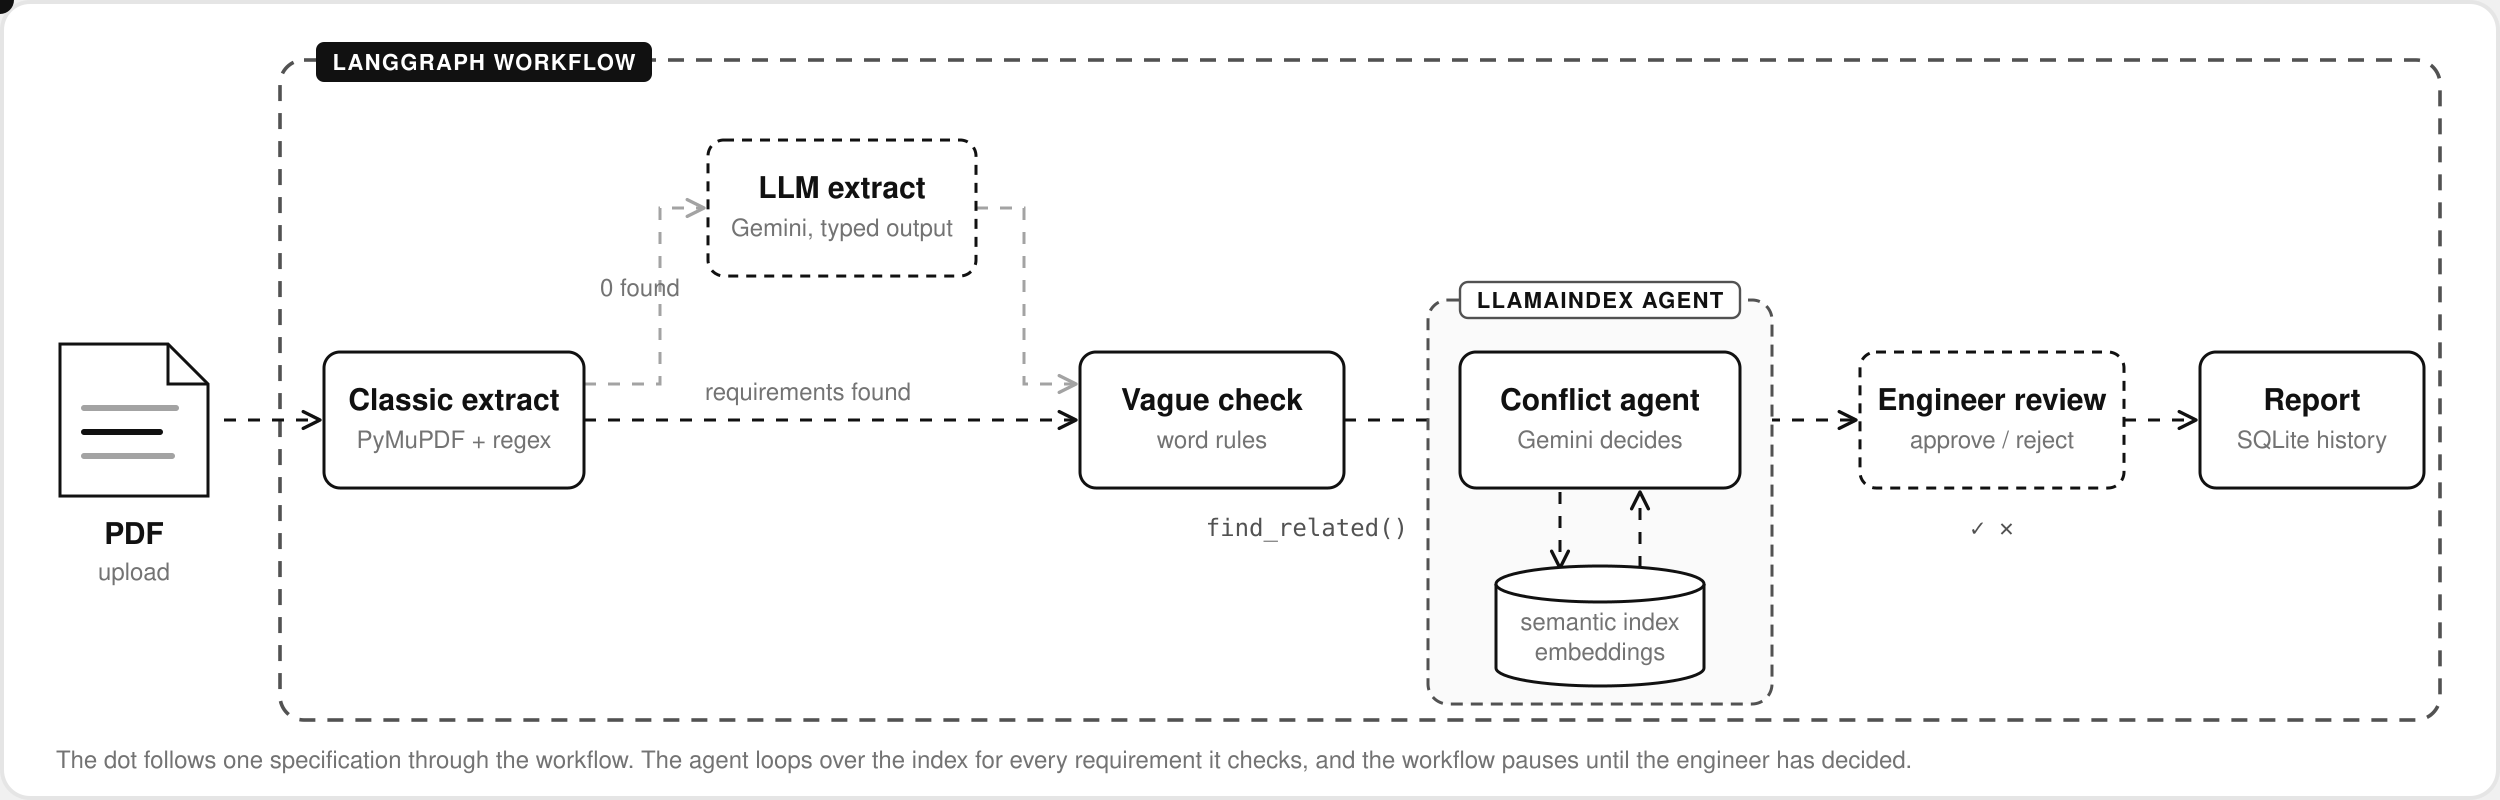
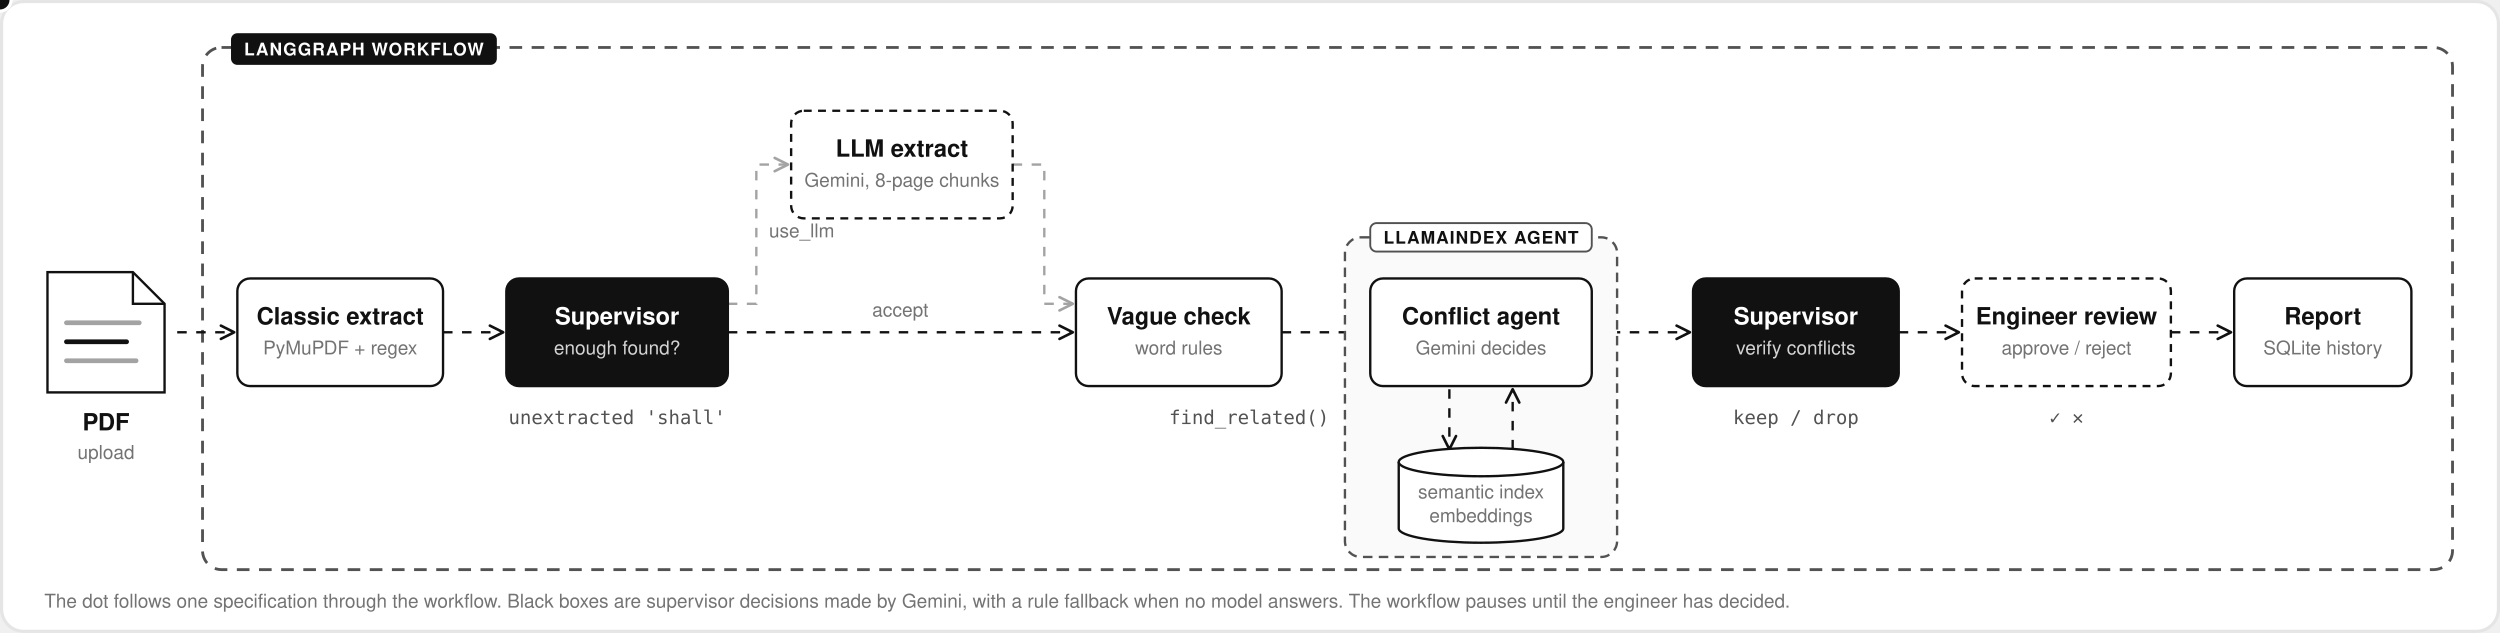
- <svg xmlns="http://www.w3.org/2000/svg" width="1250" height="400" viewBox="0 0 1250 400" role="img" aria-label="ReqLens workflow: a PDF is read, requirements are extracted, checked for vague wording and conflicts by a LlamaIndex agent, reviewed by an engineer and stored">
+ <svg xmlns="http://www.w3.org/2000/svg" width="1580" height="400" viewBox="0 0 1580 400" role="img" aria-label="ReqLens workflow: a PDF is read by the classic extractor, a supervisor decides whether the LLM must extract instead, requirements are checked for vague wording and conflicts by a LlamaIndex agent, a supervisor verifies each conflict, an engineer reviews and the result is stored">
  <style>
    .t { font: 600 15px Helvetica, Arial, sans-serif; fill: #111111; }
    .s { font: 12px Helvetica, Arial, sans-serif; fill: #737373; }
    .l { font: 600 11px Helvetica, Arial, sans-serif; fill: #737373; letter-spacing: 0.06em; }
    .m { font: 12px Menlo, Consolas, monospace; fill: #525252; }
    .box { fill: #FFFFFF; stroke: #111111; stroke-width: 1.5; }
+     .sup { fill: #111111; stroke: #111111; stroke-width: 1.5; }
+     .ti { font: 600 15px Helvetica, Arial, sans-serif; fill: #FFFFFF; }
+     .si { font: 12px Helvetica, Arial, sans-serif; fill: #D4D4D4; }
    .edge { fill: none; stroke: #111111; stroke-width: 1.5; }
    .flow { stroke-dasharray: 6 6; animation: dash 0.9s linear infinite; }
    .soft { stroke: #A3A3A3; }
    @keyframes dash { to { stroke-dashoffset: -12; } }
  </style>
  <defs>
    <marker id="arrow" viewBox="0 0 10 10" refX="9" refY="5" markerWidth="7" markerHeight="7" orient="auto-start-reverse">
      <path d="M1 1 L9 5 L1 9" fill="none" stroke="#111111" stroke-width="1.6" stroke-linecap="round" stroke-linejoin="round" />
    </marker>
    <marker id="arrow-soft" viewBox="0 0 10 10" refX="9" refY="5" markerWidth="7" markerHeight="7" orient="auto-start-reverse">
      <path d="M1 1 L9 5 L1 9" fill="none" stroke="#A3A3A3" stroke-width="1.6" stroke-linecap="round" stroke-linejoin="round" />
    </marker>
  </defs>
-   <rect x="1" y="1" width="1248" height="398" rx="14" fill="#FFFFFF" stroke="#E5E5E5" stroke-width="2" />
-   <rect x="140" y="30" width="1080" height="330" rx="12" fill="none" stroke="#525252" stroke-width="1.8" stroke-dasharray="8 6" />
-   <rect x="158" y="21" width="168" height="20" rx="4" fill="#111111" />
-   <text x="242" y="35" class="l" text-anchor="middle" fill="#FFFFFF" style="fill:#FFFFFF">LANGGRAPH WORKFLOW</text>
-   <line x1="112" y1="210" x2="160" y2="210" class="edge flow" marker-end="url(#arrow)" />
-   <line x1="292" y1="210" x2="538" y2="210" class="edge flow" marker-end="url(#arrow)" />
-   <text x="404" y="200" class="s" text-anchor="middle">requirements found</text>
-   <path d="M292 192 L330 192 L330 104 L352 104" class="edge soft flow" marker-end="url(#arrow-soft)" />
-   <text x="300" y="148" class="s">0 found</text>
-   <path d="M488 104 L512 104 L512 192 L538 192" class="edge soft flow" marker-end="url(#arrow-soft)" />
-   <line x1="672" y1="210" x2="728" y2="210" class="edge flow" marker-end="url(#arrow)" />
-   <line x1="872" y1="210" x2="928" y2="210" class="edge flow" marker-end="url(#arrow)" />
-   <line x1="1062" y1="210" x2="1098" y2="210" class="edge flow" marker-end="url(#arrow)" />
+   <rect x="1" y="1" width="1578" height="398" rx="14" fill="#FFFFFF" stroke="#E5E5E5" stroke-width="2" />
+   <rect x="128" y="30" width="1422" height="330" rx="12" fill="none" stroke="#525252" stroke-width="1.8" stroke-dasharray="8 6" />
+   <rect x="146" y="21" width="168" height="20" rx="4" fill="#111111" />
+   <text x="230" y="35" class="l" text-anchor="middle" style="fill:#FFFFFF">LANGGRAPH WORKFLOW</text>
+   <line x1="112" y1="210" x2="148" y2="210" class="edge flow" marker-end="url(#arrow)" />
+   <line x1="280" y1="210" x2="318" y2="210" class="edge flow" marker-end="url(#arrow)" />
+   <line x1="460" y1="210" x2="678" y2="210" class="edge flow" marker-end="url(#arrow)" />
+   <text x="569" y="200" class="s" text-anchor="middle">accept</text>
+   <path d="M460 192 L478 192 L478 104 L498 104" class="edge soft flow" marker-end="url(#arrow-soft)" />
+   <text x="486" y="150" class="s">use_llm</text>
+   <path d="M640 104 L660 104 L660 192 L678 192" class="edge soft flow" marker-end="url(#arrow-soft)" />
+   <line x1="810" y1="210" x2="864" y2="210" class="edge flow" marker-end="url(#arrow)" />
+   <line x1="1006" y1="210" x2="1068" y2="210" class="edge flow" marker-end="url(#arrow)" />
+   <line x1="1200" y1="210" x2="1238" y2="210" class="edge flow" marker-end="url(#arrow)" />
+   <line x1="1372" y1="210" x2="1410" y2="210" class="edge flow" marker-end="url(#arrow)" />
  <g>
    <path d="M30 172 L84 172 L104 192 L104 248 L30 248 Z" class="box" />
    <path d="M84 172 L84 192 L104 192" fill="none" stroke="#111111" stroke-width="1.5" />
    <line x1="42" y1="204" x2="88" y2="204" stroke="#A3A3A3" stroke-width="3" stroke-linecap="round" />
    <line x1="42" y1="216" x2="80" y2="216" stroke="#111111" stroke-width="3" stroke-linecap="round" />
    <line x1="42" y1="228" x2="86" y2="228" stroke="#A3A3A3" stroke-width="3" stroke-linecap="round" />
    <text x="67" y="272" class="t" text-anchor="middle">PDF</text>
    <text x="67" y="290" class="s" text-anchor="middle">upload</text>
  </g>
  <g>
-     <rect x="162" y="176" width="130" height="68" rx="8" class="box">
-       <animate attributeName="stroke-width" dur="9s" repeatCount="indefinite" values="1.5;1.5;4;4;1.5;1.5" keyTimes="0;0.05;0.07;0.15;0.17;1" />
+     <rect x="150" y="176" width="130" height="68" rx="8" class="box">
+       <animate attributeName="stroke-width" dur="9s" repeatCount="indefinite" values="1.5;1.5;4;4;1.5;1.5" keyTimes="0;0.05;0.06;0.12;0.13;1" />
    </rect>
-     <text x="227" y="205" class="t" text-anchor="middle">Classic extract</text>
-     <text x="227" y="224" class="s" text-anchor="middle">PyMuPDF + regex</text>
+     <text x="215" y="205" class="t" text-anchor="middle">Classic extract</text>
+     <text x="215" y="224" class="s" text-anchor="middle">PyMuPDF + regex</text>
  </g>
  <g>
-     <rect x="354" y="70" width="134" height="68" rx="8" class="box" stroke-dasharray="5 4" />
-     <text x="421" y="99" class="t" text-anchor="middle">LLM extract</text>
-     <text x="421" y="118" class="s" text-anchor="middle">Gemini, typed output</text>
+     <rect x="320" y="176" width="140" height="68" rx="8" class="sup">
+       <animate attributeName="stroke-width" dur="9s" repeatCount="indefinite" values="1.5;1.5;5;5;1.5;1.5" keyTimes="0;0.16;0.17;0.24;0.25;1" />
+     </rect>
+     <text x="390" y="205" class="ti" text-anchor="middle">Supervisor</text>
+     <text x="390" y="224" class="si" text-anchor="middle">enough found?</text>
+   </g>
+   <text x="390" y="268" class="m" text-anchor="middle">unextracted 'shall'</text>
+   <g>
+     <rect x="500" y="70" width="140" height="68" rx="8" class="box" stroke-dasharray="5 4" />
+     <text x="570" y="99" class="t" text-anchor="middle">LLM extract</text>
+     <text x="570" y="118" class="s" text-anchor="middle">Gemini, 8-page chunks</text>
  </g>
  <g>
-     <rect x="540" y="176" width="132" height="68" rx="8" class="box">
-       <animate attributeName="stroke-width" dur="9s" repeatCount="indefinite" values="1.5;1.5;4;4;1.5;1.5" keyTimes="0;0.35;0.37;0.45;0.47;1" />
+     <rect x="680" y="176" width="130" height="68" rx="8" class="box">
+       <animate attributeName="stroke-width" dur="9s" repeatCount="indefinite" values="1.5;1.5;4;4;1.5;1.5" keyTimes="0;0.32;0.33;0.40;0.41;1" />
    </rect>
-     <text x="606" y="205" class="t" text-anchor="middle">Vague check</text>
-     <text x="606" y="224" class="s" text-anchor="middle">word rules</text>
+     <text x="745" y="205" class="t" text-anchor="middle">Vague check</text>
+     <text x="745" y="224" class="s" text-anchor="middle">word rules</text>
  </g>
-   <rect x="714" y="150" width="172" height="202" rx="10" fill="#FAFAFA" stroke="#525252" stroke-width="1.5" stroke-dasharray="6 4" />
-   <rect x="730" y="141" width="140" height="18" rx="4" fill="#FFFFFF" stroke="#525252" stroke-width="1.2" />
-   <text x="800" y="154" class="l" text-anchor="middle" style="fill:#111111">LLAMAINDEX AGENT</text>
+   <rect x="850" y="150" width="172" height="202" rx="10" fill="#FAFAFA" stroke="#525252" stroke-width="1.5" stroke-dasharray="6 4" />
+   <rect x="866" y="141" width="140" height="18" rx="4" fill="#FFFFFF" stroke="#525252" stroke-width="1.2" />
+   <text x="936" y="154" class="l" text-anchor="middle" style="fill:#111111">LLAMAINDEX AGENT</text>
  <g>
-     <rect x="730" y="176" width="140" height="68" rx="8" class="box">
-       <animate attributeName="stroke-width" dur="9s" repeatCount="indefinite" values="1.5;1.5;4;4;1.5;1.5" keyTimes="0;0.51;0.53;0.69;0.71;1" />
+     <rect x="866" y="176" width="140" height="68" rx="8" class="box">
+       <animate attributeName="stroke-width" dur="9s" repeatCount="indefinite" values="1.5;1.5;4;4;1.5;1.5" keyTimes="0;0.44;0.45;0.58;0.59;1" />
    </rect>
-     <text x="800" y="205" class="t" text-anchor="middle">Conflict agent</text>
-     <text x="800" y="224" class="s" text-anchor="middle">Gemini decides</text>
+     <text x="936" y="205" class="t" text-anchor="middle">Conflict agent</text>
+     <text x="936" y="224" class="s" text-anchor="middle">Gemini decides</text>
  </g>
-   <line x1="780" y1="246" x2="780" y2="284" class="edge flow" marker-end="url(#arrow)" />
-   <line x1="820" y1="284" x2="820" y2="246" class="edge flow" marker-end="url(#arrow)" />
+   <line x1="916" y1="246" x2="916" y2="284" class="edge flow" marker-end="url(#arrow)" />
+   <line x1="956" y1="284" x2="956" y2="246" class="edge flow" marker-end="url(#arrow)" />
  <circle r="4" fill="#111111">
-     <animateMotion dur="1.6s" repeatCount="indefinite" path="M780 248 L780 282 L820 282 L820 248 Z" />
+     <animateMotion dur="1.6s" repeatCount="indefinite" path="M916 248 L916 282 L956 282 L956 248 Z" />
  </circle>
  <g>
-     <path d="M748 292 L748 334 A52 9 0 0 0 852 334 L852 292" class="box" />
-     <ellipse cx="800" cy="292" rx="52" ry="9" class="box" />
-     <text x="800" y="315" class="s" text-anchor="middle">semantic index</text>
-     <text x="800" y="330" class="s" text-anchor="middle">embeddings</text>
+     <path d="M884 292 L884 334 A52 9 0 0 0 988 334 L988 292" class="box" />
+     <ellipse cx="936" cy="292" rx="52" ry="9" class="box" />
+     <text x="936" y="315" class="s" text-anchor="middle">semantic index</text>
+     <text x="936" y="330" class="s" text-anchor="middle">embeddings</text>
  </g>
-   <text x="704" y="268" class="m" text-anchor="end">find_related()</text>
+   <text x="840" y="268" class="m" text-anchor="end">find_related()</text>
  <g>
-     <rect x="930" y="176" width="132" height="68" rx="8" class="box" stroke-dasharray="5 4">
-       <animate attributeName="stroke-width" dur="9s" repeatCount="indefinite" values="1.5;1.5;4;4;1.5;1.5" keyTimes="0;0.75;0.77;0.89;0.91;1" />
+     <rect x="1070" y="176" width="130" height="68" rx="8" class="sup">
+       <animate attributeName="stroke-width" dur="9s" repeatCount="indefinite" values="1.5;1.5;5;5;1.5;1.5" keyTimes="0;0.62;0.63;0.70;0.71;1" />
    </rect>
-     <text x="996" y="205" class="t" text-anchor="middle">Engineer review</text>
-     <text x="996" y="224" class="s" text-anchor="middle">approve / reject</text>
+     <text x="1135" y="205" class="ti" text-anchor="middle">Supervisor</text>
+     <text x="1135" y="224" class="si" text-anchor="middle">verify conflicts</text>
  </g>
-   <text x="996" y="268" class="m" text-anchor="middle">✓  ✕</text>
+   <text x="1135" y="268" class="m" text-anchor="middle">keep / drop</text>
  <g>
-     <rect x="1100" y="176" width="112" height="68" rx="8" class="box">
-       <animate attributeName="stroke-width" dur="9s" repeatCount="indefinite" values="1.5;1.5;4;4" keyTimes="0;0.95;0.97;1" />
+     <rect x="1240" y="176" width="132" height="68" rx="8" class="box" stroke-dasharray="5 4">
+       <animate attributeName="stroke-width" dur="9s" repeatCount="indefinite" values="1.5;1.5;4;4;1.5;1.5" keyTimes="0;0.74;0.75;0.88;0.89;1" />
    </rect>
-     <text x="1156" y="205" class="t" text-anchor="middle">Report</text>
-     <text x="1156" y="224" class="s" text-anchor="middle">SQLite history</text>
+     <text x="1306" y="205" class="t" text-anchor="middle">Engineer review</text>
+     <text x="1306" y="224" class="s" text-anchor="middle">approve / reject</text>
  </g>
-   <circle r="7" fill="#111111">
-     <animateMotion dur="9s" repeatCount="indefinite" keyPoints="0;0.088;0.088;0.456;0.456;0.640;0.640;0.835;0.835;1;1" keyTimes="0;0.06;0.16;0.36;0.46;0.52;0.70;0.76;0.90;0.96;1" calcMode="linear" path="M67 210 L1096 210" />
+   <text x="1306" y="268" class="m" text-anchor="middle">✓  ✕</text>
+   <g>
+     <rect x="1412" y="176" width="112" height="68" rx="8" class="box">
+       <animate attributeName="stroke-width" dur="9s" repeatCount="indefinite" values="1.5;1.5;4;4" keyTimes="0;0.92;0.93;1" />
+     </rect>
+     <text x="1468" y="205" class="t" text-anchor="middle">Report</text>
+     <text x="1468" y="224" class="s" text-anchor="middle">SQLite history</text>
+   </g>
+   <circle r="7" fill="#111111" stroke="#FFFFFF" stroke-width="2">
+     <animateMotion dur="9s" repeatCount="indefinite" keyPoints="0;0.110;0.110;0.241;0.241;0.506;0.506;0.648;0.648;0.796;0.796;0.924;0.924;1;1" keyTimes="0;0.05;0.12;0.16;0.24;0.32;0.40;0.44;0.58;0.62;0.70;0.74;0.88;0.92;1" calcMode="linear" path="M67 210 L1408 210" />
  </circle>
-   <text x="28" y="384" class="s">The dot follows one specification through the workflow. The agent loops over the index for every requirement it checks, and the workflow pauses until the engineer has decided.</text>
+   <text x="28" y="384" class="s">The dot follows one specification through the workflow. Black boxes are supervisor decisions made by Gemini, with a rule fallback when no model answers. The workflow pauses until the engineer has decided.</text>
</svg>
